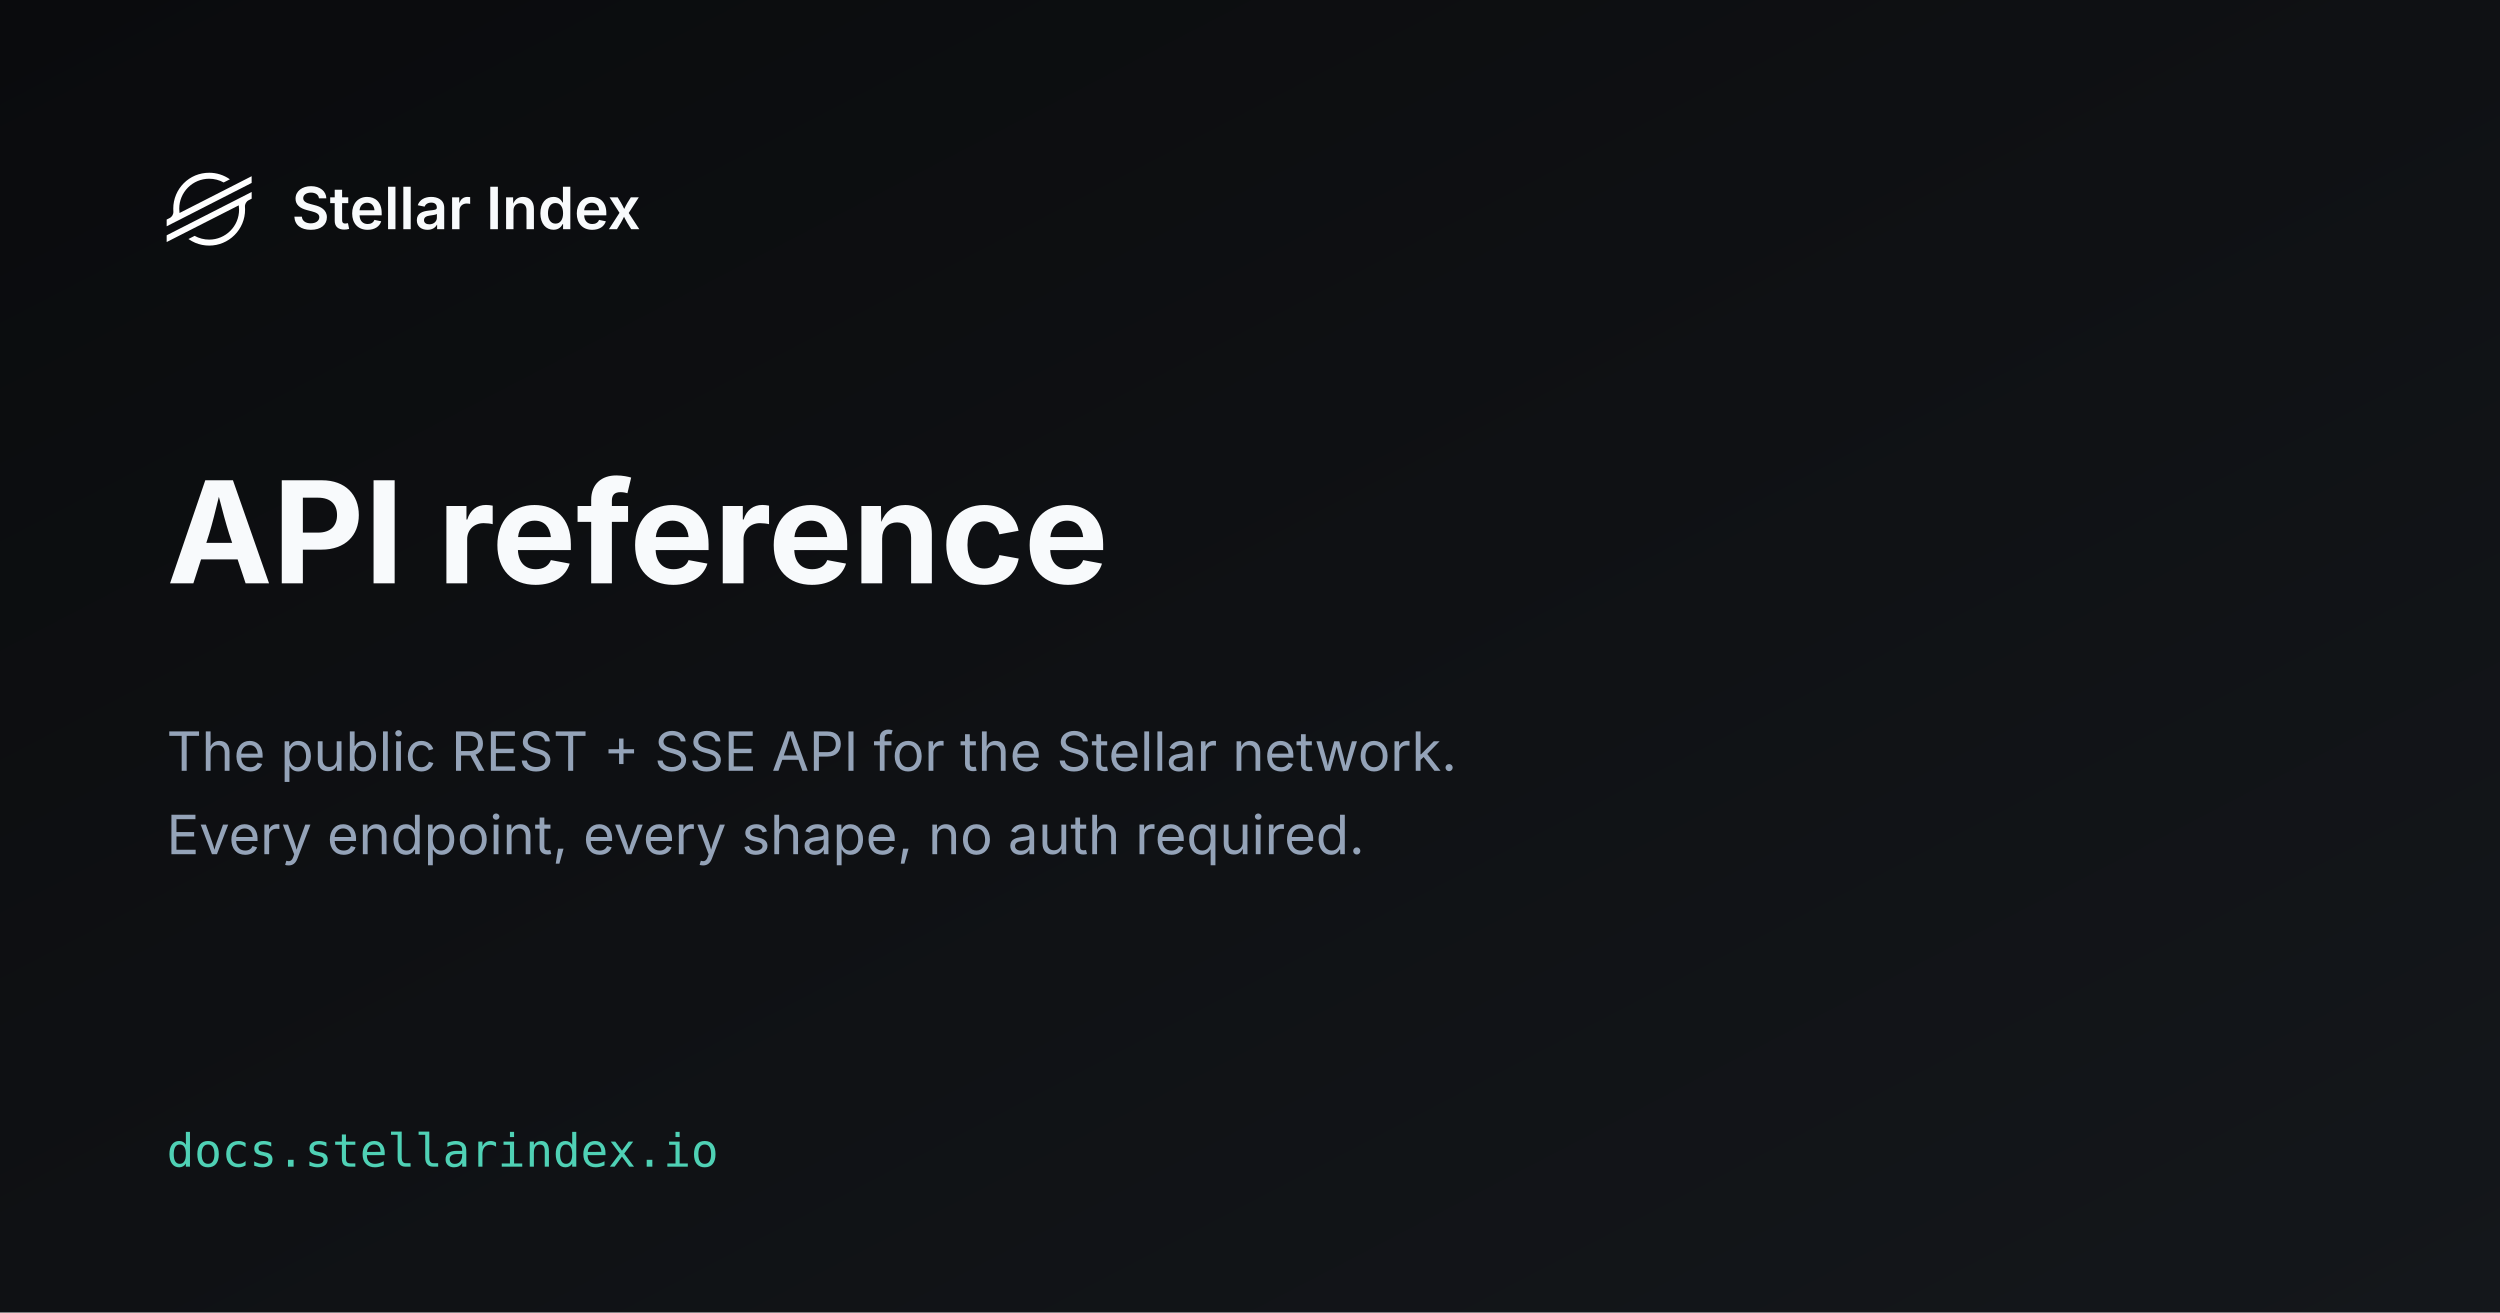
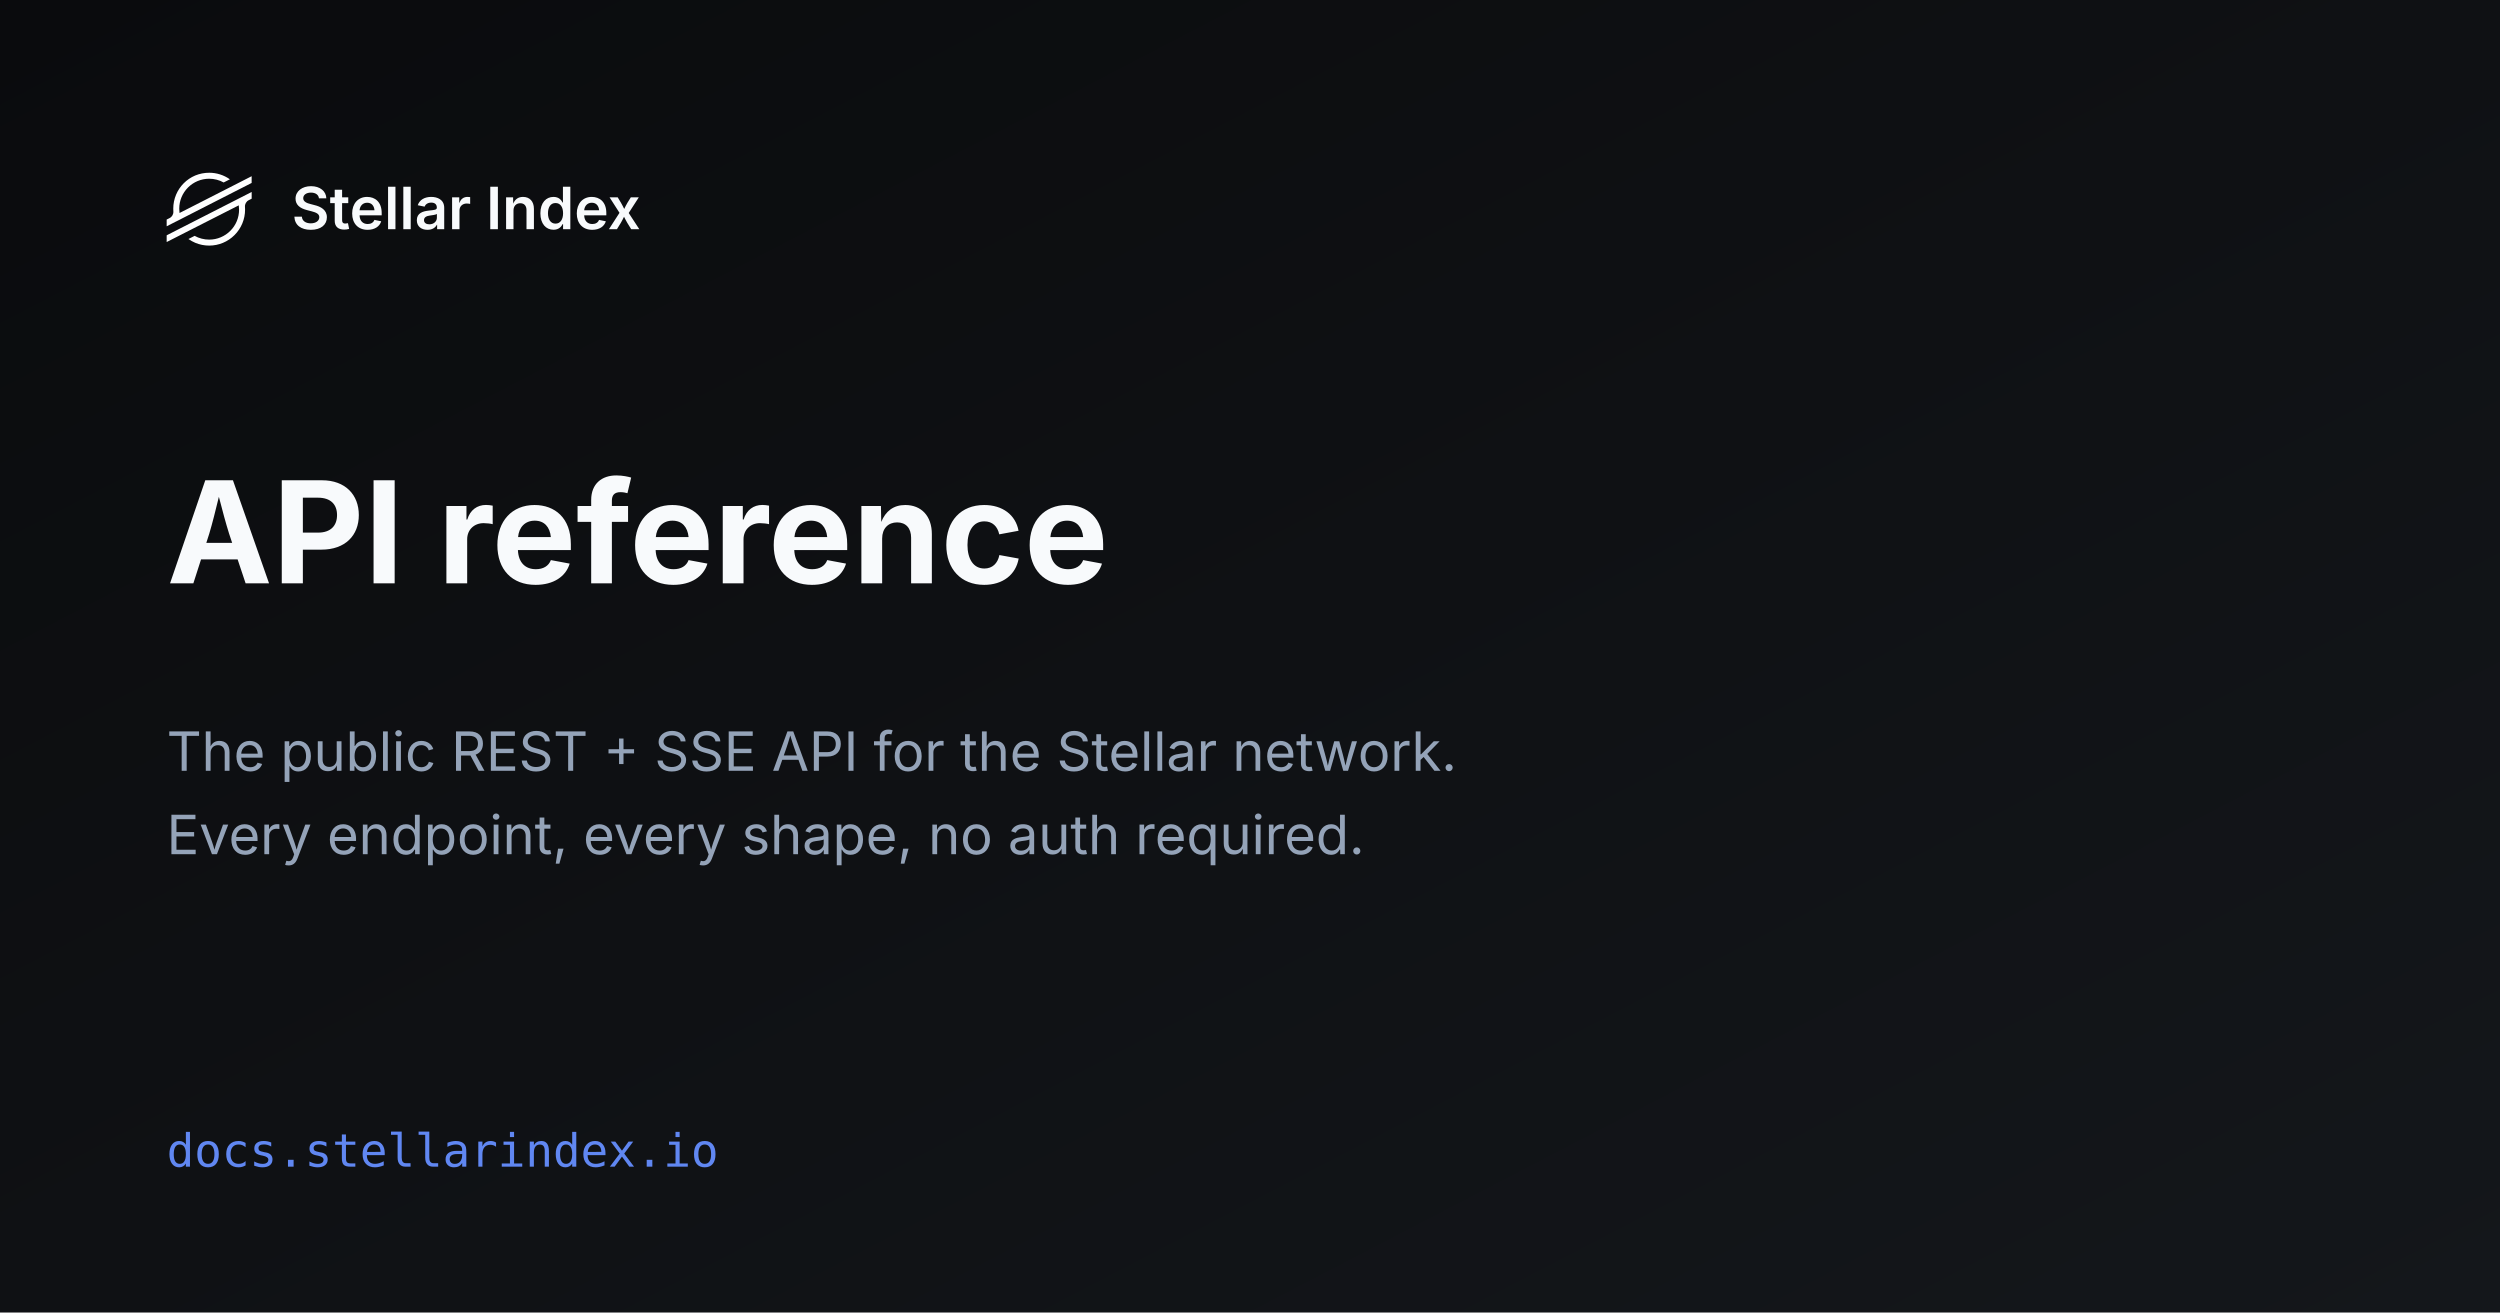
<svg xmlns="http://www.w3.org/2000/svg" width="1200" height="630" viewBox="0 0 1200 630">
  <defs>
    <linearGradient id="bg" x1="0" y1="0" x2="1" y2="1">
      <stop offset="0%" stop-color="#0a0b0d" />
      <stop offset="100%" stop-color="#14171b" />
    </linearGradient>
    <linearGradient id="accent" x1="0" y1="0" x2="1" y2="0">
      <stop offset="0%" stop-color="#ffffff" />
      <stop offset="100%" stop-color="#ffffff" />
    </linearGradient>
  </defs>
  <rect width="1200" height="630" fill="url(#bg)" />
  <g transform="translate(80, 80)">
    <g transform="scale(1.7)" fill="#ffffff">
      <path d="M12.003 1.716c-1.37 0-2.7.27-3.948.78A10.18 10.18 0 0 0 2.66 7.901a10.136 10.136 0 0 0-.797 3.954c0 .258.01.516.027.775a1.942 1.942 0 0 1-1.055 1.88L0 14.934v1.902l2.463-1.26.072-.032v.005l.77-.39.758-.385.066-.039 14.807-7.56 1.666-.847 3.392-1.732V2.694L17.792 5.86 3.744 13.025l-.104.055-.017-.115a8.286 8.286 0 0 1-.071-1.105c0-2.255.88-4.377 2.474-5.977a8.462 8.462 0 0 1 2.71-1.82 8.513 8.513 0 0 1 3.2-.654h.067a8.41 8.41 0 0 1 4.09 1.055l1.628-.83.126-.066a10.11 10.11 0 0 0-5.845-1.853zM24 7.143 5.047 16.808l-1.666.847L0 19.382v1.902l3.282-1.671 2.91-1.485 14.058-7.153.105-.055.016.115c.05.369.072.743.072 1.11 0 2.255-.88 4.383-2.475 5.978a8.461 8.461 0 0 1-2.71 1.82 8.305 8.305 0 0 1-3.2.654h-.06c-1.441 0-2.86-.369-4.102-1.061l-.066.033-1.683.857c.594.418 1.232.776 1.903 1.062a10.11 10.11 0 0 0 3.947.797 10.09 10.09 0 0 0 7.17-2.975 10.136 10.136 0 0 0 2.969-7.18c0-.259-.005-.523-.027-.781a1.942 1.942 0 0 1 1.055-1.88L24 9.044z" />
    </g>
    <text x="60" y="30" font-family="-apple-system, BlinkMacSystemFont, 'Segoe UI', sans-serif" font-size="28" font-weight="600" fill="#f8fafc">
      Stellar Index
    </text>
  </g>
  <text x="80" y="280" font-family="-apple-system, BlinkMacSystemFont, 'Segoe UI', sans-serif" font-size="68" font-weight="700" fill="#f8fafc">
    API reference
  </text>
  <text x="80" y="370" font-family="-apple-system, BlinkMacSystemFont, 'Segoe UI', sans-serif" font-size="26" font-weight="400" fill="#94a3b8">
    The public REST + SSE API for the Stellar network.
  </text>
  <text x="80" y="410" font-family="-apple-system, BlinkMacSystemFont, 'Segoe UI', sans-serif" font-size="26" font-weight="400" fill="#94a3b8">
    Every endpoint, every shape, no auth required.
  </text>
-   <text x="80" y="560" font-family="ui-monospace, 'SF Mono', Menlo, monospace" font-size="22" font-weight="500" fill="#4fd1b5">
+   <text x="80" y="560" font-family="ui-monospace, 'SF Mono', Menlo, monospace" font-size="22" font-weight="500" fill="#6087f2">
    docs.stellarindex.io
  </text>
</svg>
